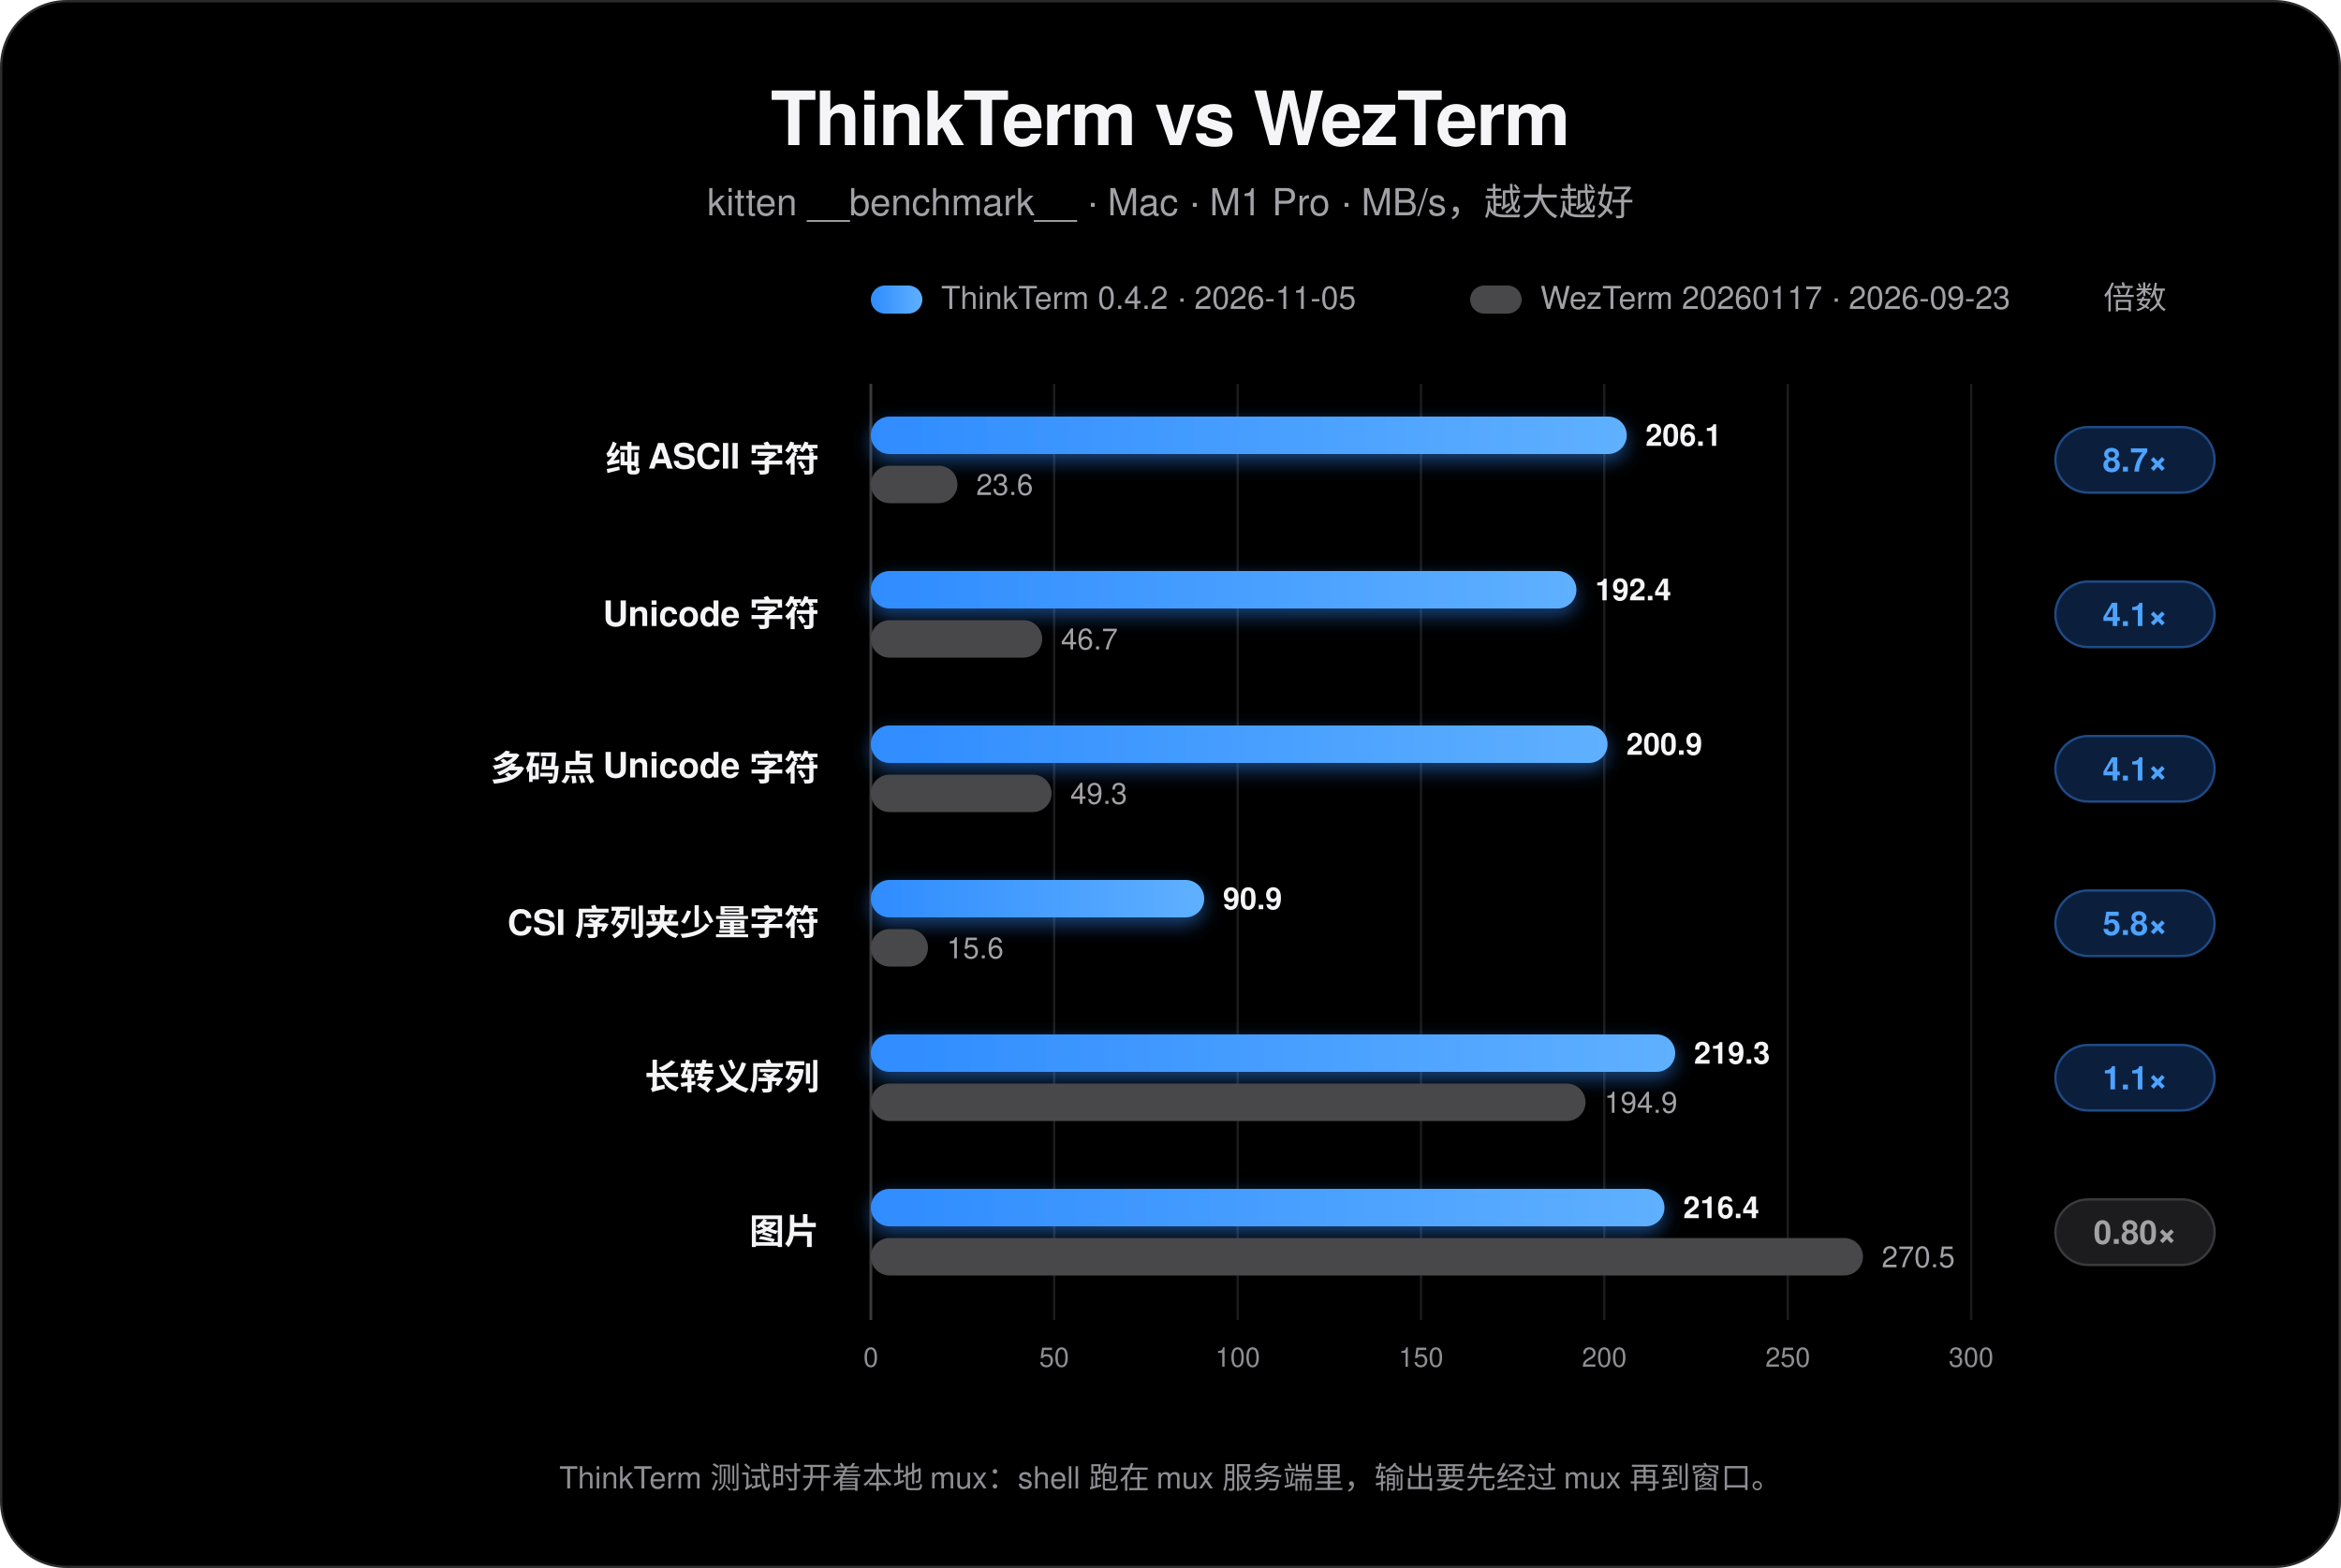
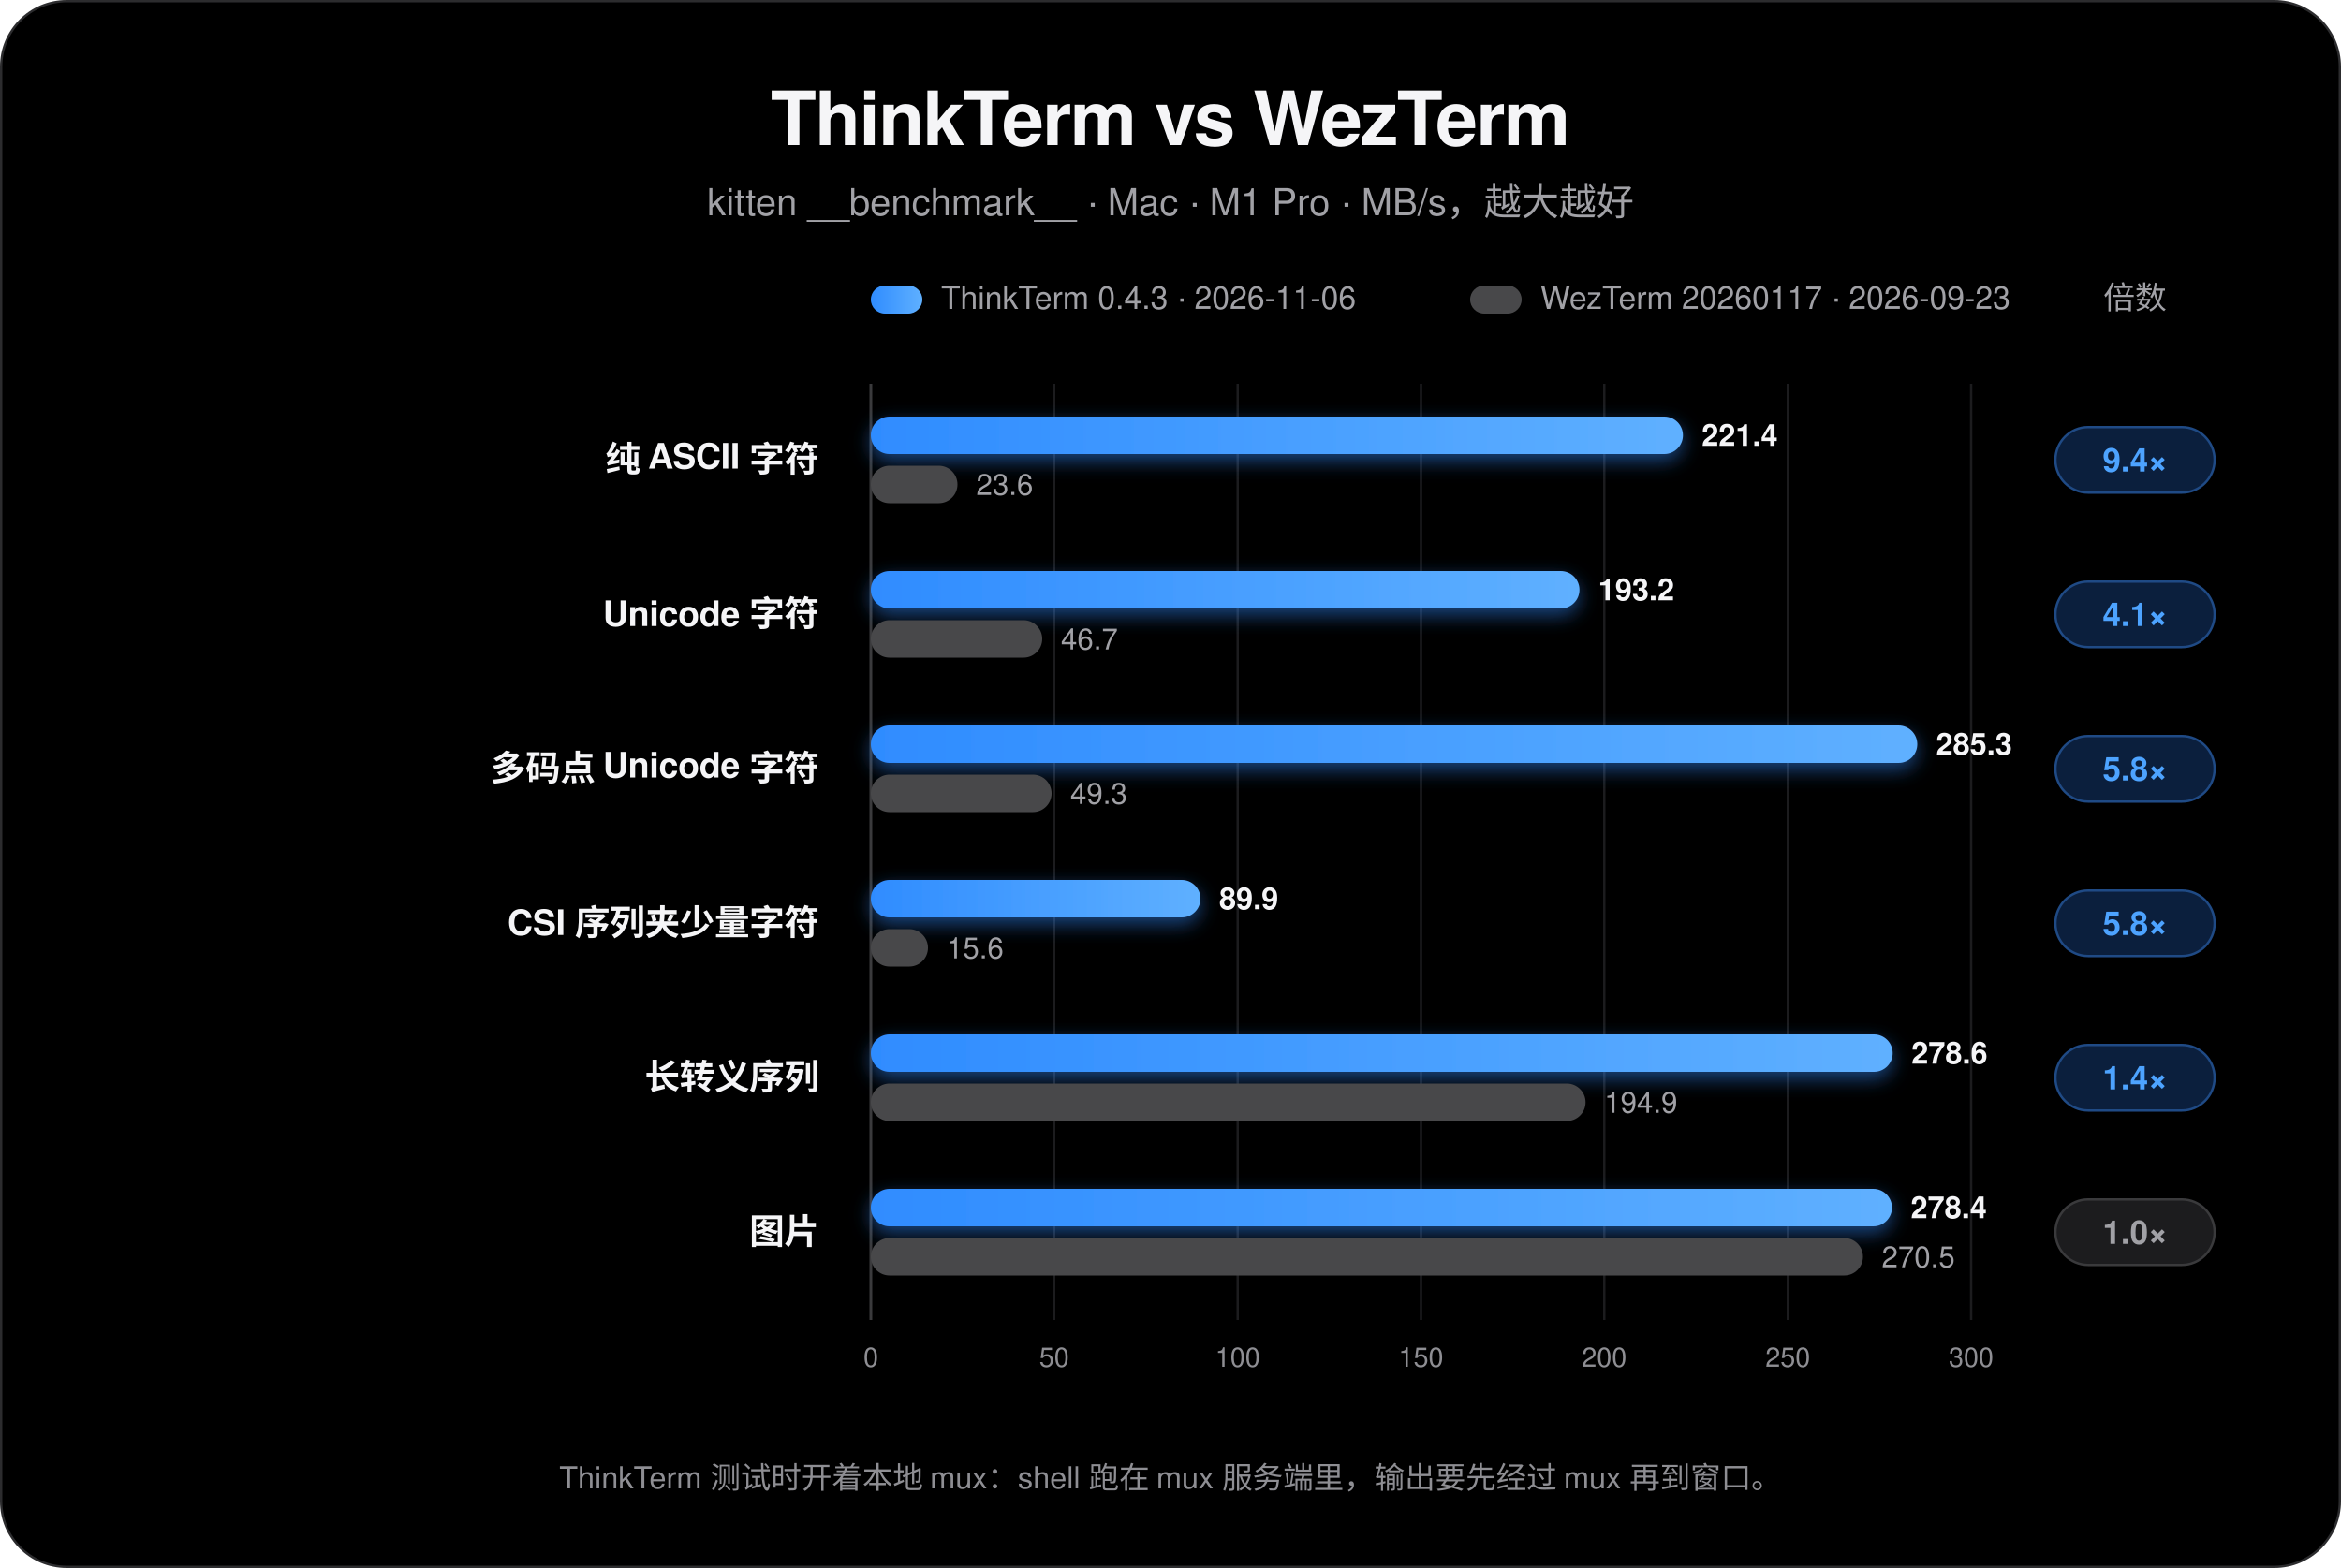
<svg xmlns="http://www.w3.org/2000/svg" viewBox="0 0 1000 670" width="1000" height="670" role="img" aria-labelledby="t d">
  <defs>
    <linearGradient id="ours" x1="0" y1="0" x2="1" y2="0">
      <stop offset="0" stop-color="#2f8cff" />
      <stop offset="1" stop-color="#5fb0ff" />
    </linearGradient>
    <filter id="glow" x="-10%" y="-80%" width="120%" height="300%">
      <feDropShadow dx="0" dy="3" stdDeviation="4" flood-color="#2f8cff" flood-opacity="0.5" />
    </filter>
  </defs>
  <style>
text { font-family: -apple-system, BlinkMacSystemFont, 'SF Pro Display', 'SF Pro Text', 'Segoe UI', 'Helvetica Neue', Helvetica, Arial, 'PingFang SC', 'Hiragino Sans GB', 'Microsoft YaHei', 'Noto Sans CJK SC', sans-serif; fill: #f5f5f7; }
.headline { font-size: 32px; font-weight: 700; letter-spacing: -0.6px; }
.subhead { font-size: 16px; fill: #a1a1a6; }
.label { font-size: 15px; font-weight: 600; letter-spacing: -0.1px; }
.legend { font-size: 13.5px; font-weight: 500; fill: #a1a1a6; }
.val-ours { font-size: 13px; font-weight: 700; }
.val-theirs { font-size: 12.5px; font-weight: 500; fill: #a1a1a6; }
.tick { font-size: 11.5px; fill: #8e8e93; }
.caption { font-size: 13px; font-weight: 500; fill: #8e8e93; }
.grid { stroke: #1c1c1e; stroke-width: 1; }
.axis { stroke: #3a3a3c; stroke-width: 1.2; }
.ours { fill: url(#ours); }
.ours-bar { fill: url(#ours); filter: url(#glow); }
.theirs { fill: #48484a; }
.win { fill: #0b1f3d; stroke: #1f4a85; }
.win-t { font-size: 14px; font-weight: 700; fill: #4da3ff; }
.even { fill: #1c1c1e; stroke: #3a3a3c; }
.even-t { font-size: 14px; font-weight: 700; fill: #a1a1a6; }
</style>
  <rect x="0.5" y="0.5" width="999" height="669" rx="28" fill="#000000" stroke="#2c2c2e" />
  <text x="500" y="62" class="headline" text-anchor="middle">ThinkTerm vs WezTerm</text>
  <text x="500" y="92" class="subhead" text-anchor="middle">kitten __benchmark__ · Mac · M1 Pro · MB/s，越大越好</text>
  <rect x="372" y="122" width="22" height="12" rx="6" class="ours" />
-   <text x="402" y="132" class="legend">ThinkTerm 0.4.2 · 2026-11-05</text>
+   <text x="402" y="132" class="legend">ThinkTerm 0.4.3 · 2026-11-06</text>
  <rect x="628" y="122" width="22" height="12" rx="6" class="theirs" />
  <text x="658" y="132" class="legend">WezTerm 20260117 · 2026-09-23</text>
  <text x="912" y="132" class="legend" text-anchor="middle">倍数</text>
  <line x1="450.3" y1="164" x2="450.3" y2="564" class="grid" />
  <text x="450.3" y="584" class="tick" text-anchor="middle">50</text>
  <line x1="528.7" y1="164" x2="528.7" y2="564" class="grid" />
  <text x="528.7" y="584" class="tick" text-anchor="middle">100</text>
  <line x1="607.0" y1="164" x2="607.0" y2="564" class="grid" />
  <text x="607.0" y="584" class="tick" text-anchor="middle">150</text>
  <line x1="685.3" y1="164" x2="685.3" y2="564" class="grid" />
  <text x="685.3" y="584" class="tick" text-anchor="middle">200</text>
  <line x1="763.7" y1="164" x2="763.7" y2="564" class="grid" />
  <text x="763.7" y="584" class="tick" text-anchor="middle">250</text>
  <line x1="842.0" y1="164" x2="842.0" y2="564" class="grid" />
  <text x="842.0" y="584" class="tick" text-anchor="middle">300</text>
  <line x1="372" y1="164" x2="372" y2="564" class="axis" />
  <text x="372" y="584" class="tick" text-anchor="middle">0</text>
  <text x="350" y="201.5" class="label" text-anchor="end">纯 ASCII 字符</text>
-   <rect x="372" y="178" width="322.9" height="16" rx="8.0" class="ours-bar" />
-   <text x="702.9" y="190.5" class="val-ours">206.1</text>
+   <rect x="372" y="178" width="346.9" height="16" rx="8.0" class="ours-bar" />
+   <text x="726.9" y="190.5" class="val-ours">221.4</text>
  <rect x="372" y="199" width="37.0" height="16" rx="8.0" class="theirs" />
  <text x="417.0" y="211.5" class="val-theirs">23.6</text>
  <rect x="878" y="182.5" width="68" height="28" rx="14" class="win" />
-   <text x="912" y="201.5" class="win-t" text-anchor="middle">8.7×</text>
+   <text x="912" y="201.5" class="win-t" text-anchor="middle">9.4×</text>
  <text x="350" y="267.5" class="label" text-anchor="end">Unicode 字符</text>
-   <rect x="372" y="244" width="301.4" height="16" rx="8.0" class="ours-bar" />
-   <text x="681.4" y="256.5" class="val-ours">192.4</text>
+   <rect x="372" y="244" width="302.7" height="16" rx="8.0" class="ours-bar" />
+   <text x="682.7" y="256.5" class="val-ours">193.2</text>
  <rect x="372" y="265" width="73.2" height="16" rx="8.0" class="theirs" />
  <text x="453.2" y="277.5" class="val-theirs">46.7</text>
  <rect x="878" y="248.5" width="68" height="28" rx="14" class="win" />
  <text x="912" y="267.5" class="win-t" text-anchor="middle">4.1×</text>
  <text x="350" y="333.5" class="label" text-anchor="end">多码点 Unicode 字符</text>
-   <rect x="372" y="310" width="314.7" height="16" rx="8.0" class="ours-bar" />
-   <text x="694.7" y="322.5" class="val-ours">200.9</text>
+   <rect x="372" y="310" width="447.0" height="16" rx="8.0" class="ours-bar" />
+   <text x="827.0" y="322.5" class="val-ours">285.3</text>
  <rect x="372" y="331" width="77.2" height="16" rx="8.0" class="theirs" />
  <text x="457.2" y="343.5" class="val-theirs">49.3</text>
  <rect x="878" y="314.5" width="68" height="28" rx="14" class="win" />
-   <text x="912" y="333.5" class="win-t" text-anchor="middle">4.1×</text>
+   <text x="912" y="333.5" class="win-t" text-anchor="middle">5.8×</text>
  <text x="350" y="399.5" class="label" text-anchor="end">CSI 序列夹少量字符</text>
-   <rect x="372" y="376" width="142.4" height="16" rx="8.0" class="ours-bar" />
-   <text x="522.4" y="388.5" class="val-ours">90.9</text>
+   <rect x="372" y="376" width="140.8" height="16" rx="8.0" class="ours-bar" />
+   <text x="520.8" y="388.5" class="val-ours">89.9</text>
  <rect x="372" y="397" width="24.4" height="16" rx="8.0" class="theirs" />
  <text x="404.4" y="409.5" class="val-theirs">15.6</text>
  <rect x="878" y="380.5" width="68" height="28" rx="14" class="win" />
  <text x="912" y="399.5" class="win-t" text-anchor="middle">5.8×</text>
  <text x="350" y="465.5" class="label" text-anchor="end">长转义序列</text>
-   <rect x="372" y="442" width="343.6" height="16" rx="8.0" class="ours-bar" />
-   <text x="723.6" y="454.5" class="val-ours">219.3</text>
+   <rect x="372" y="442" width="436.5" height="16" rx="8.0" class="ours-bar" />
+   <text x="816.5" y="454.5" class="val-ours">278.6</text>
  <rect x="372" y="463" width="305.3" height="16" rx="8.0" class="theirs" />
  <text x="685.3" y="475.5" class="val-theirs">194.9</text>
  <rect x="878" y="446.5" width="68" height="28" rx="14" class="win" />
-   <text x="912" y="465.5" class="win-t" text-anchor="middle">1.1×</text>
+   <text x="912" y="465.5" class="win-t" text-anchor="middle">1.4×</text>
  <text x="350" y="531.5" class="label" text-anchor="end">图片</text>
-   <rect x="372" y="508" width="339.0" height="16" rx="8.0" class="ours-bar" />
-   <text x="719.0" y="520.5" class="val-ours">216.4</text>
+   <rect x="372" y="508" width="436.2" height="16" rx="8.0" class="ours-bar" />
+   <text x="816.2" y="520.5" class="val-ours">278.4</text>
  <rect x="372" y="529" width="423.8" height="16" rx="8.0" class="theirs" />
  <text x="803.8" y="541.5" class="val-theirs">270.5</text>
  <rect x="878" y="512.5" width="68" height="28" rx="14" class="even" />
-   <text x="912" y="531.5" class="even-t" text-anchor="middle">0.80×</text>
+   <text x="912" y="531.5" class="even-t" text-anchor="middle">1.0×</text>
  <text x="500" y="636" class="caption" text-anchor="middle">ThinkTerm 测试时开着本地 mux：shell 跑在 mux 服务端里，输出要先经过 mux 再到窗口。</text>
</svg>
